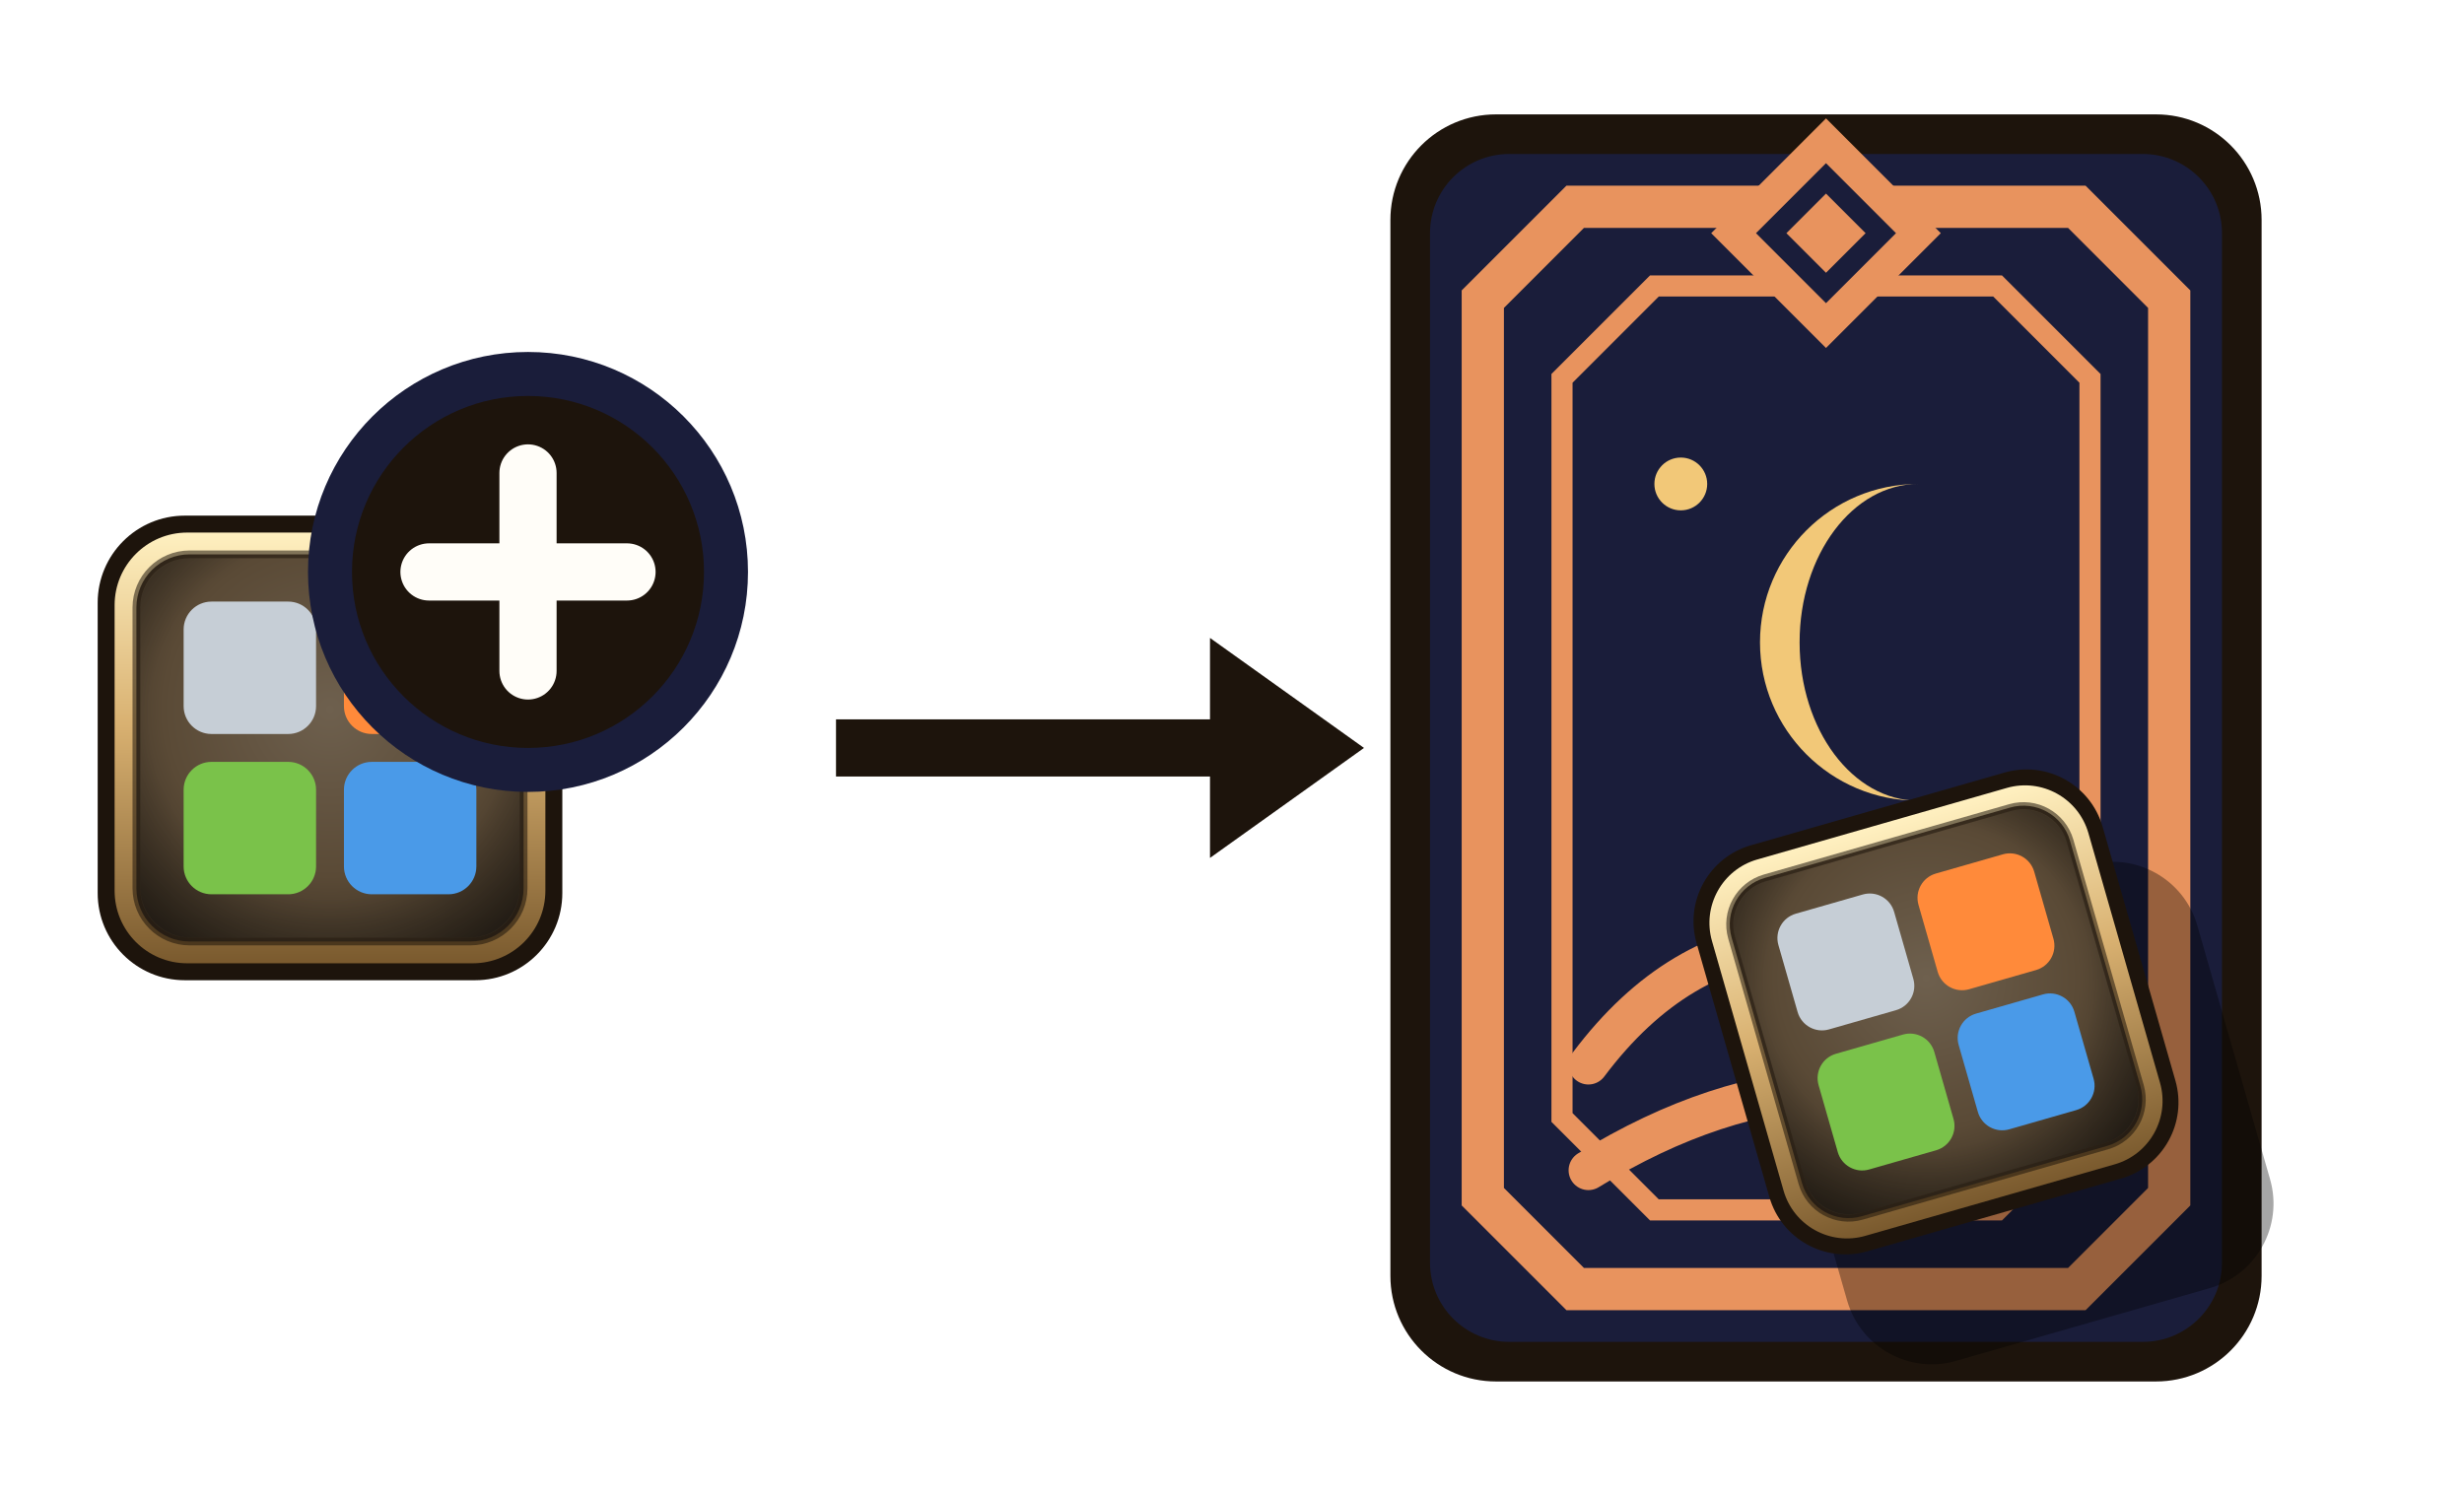
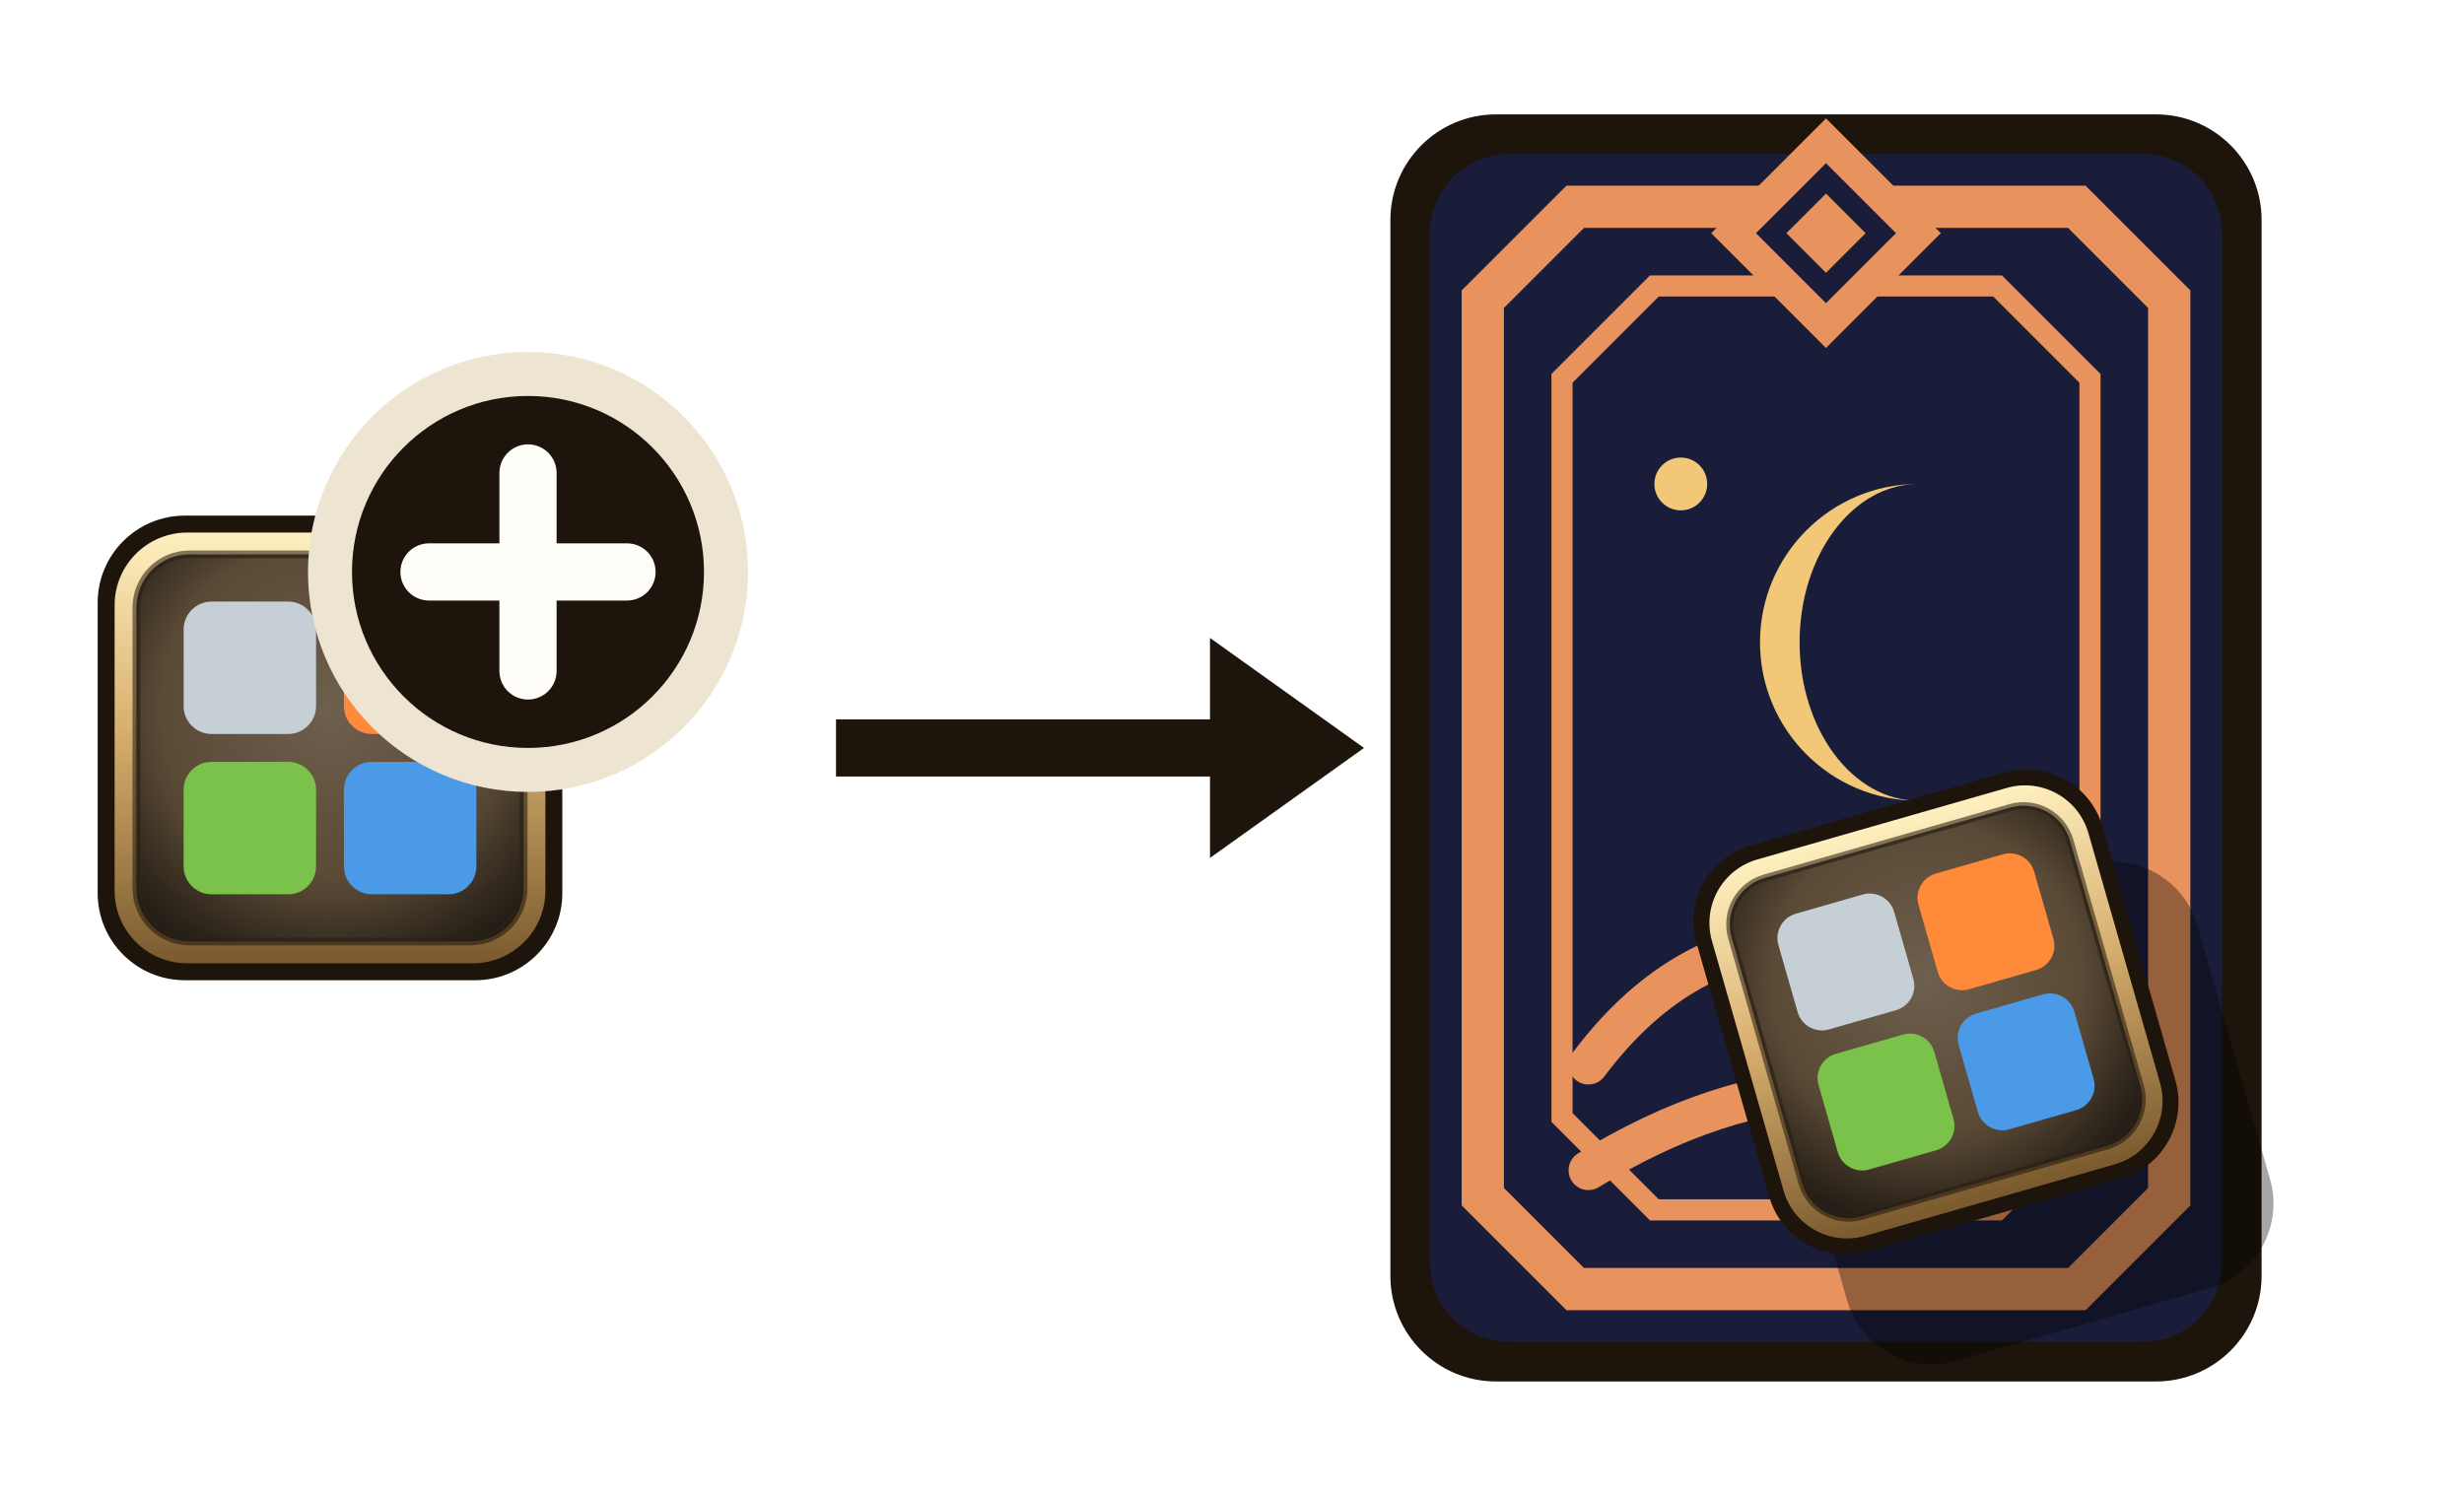
<svg xmlns="http://www.w3.org/2000/svg" viewBox="0 0 112 68" width="112" height="68">
  <svg x="4" y="23" width="22" height="22" viewBox="0 0 100 100">
    <defs />
    <g transform="translate(0.0,0.0) scale(1)">
      <defs>
        <radialGradient id="res-any-face" cx=".5" cy=".4" r=".72">
          <stop offset="0" stop-color="#6e604e" />
          <stop offset=".6" stop-color="#5a4a36" />
          <stop offset="1" stop-color="#32291e" />
        </radialGradient>
        <linearGradient id="res-any-rim" x1="0" y1="0" x2="0" y2="1">
          <stop offset="0" stop-color="#fff0c0" />
          <stop offset=".45" stop-color="#d8b070" />
          <stop offset="1" stop-color="#7a5a2e" />
        </linearGradient>
        <radialGradient id="res-any-inner" cx=".5" cy=".42" r=".7">
          <stop offset=".68" stop-color="#000" stop-opacity="0" />
          <stop offset="1" stop-color="#000" stop-opacity=".3" />
        </radialGradient>
      </defs>
      <rect x="2" y="2" width="96" height="96" rx="18" fill="#1d140c" />
      <rect x="5.5" y="5.5" width="89" height="89" rx="15" fill="url(#res-any-rim)" />
      <rect x="10" y="10" width="80" height="80" rx="11" fill="url(#res-any-face)" stroke="#1d140c" stroke-opacity=".55" stroke-width="1.6" />
      <rect x="10.8" y="10.8" width="78.4" height="78.4" rx="10.4" fill="url(#res-any-inner)" />
      <g transform="translate(14 14) scale(.72)">
        <rect x="8" y="8" width="38" height="38" rx="8" fill="#c6ced6" />
        <rect x="54" y="8" width="38" height="38" rx="8" fill="#ff8a3a" />
        <rect x="8" y="54" width="38" height="38" rx="8" fill="#7ac24a" />
        <rect x="54" y="54" width="38" height="38" rx="8" fill="#4a9ae8" />
      </g>
    </g>
  </svg>
-   <circle cx="24" cy="26" r="9" fill="#1d140c" stroke="#1a1d3a" stroke-width="2" />
+   <circle cx="24" cy="26" r="9" fill="#1d140c" stroke="#ede5d1" stroke-width="2" />
  <path d="M19.5 26H28.5M24 21.5V30.5" stroke="#fffdf8" stroke-width="2.6" stroke-linecap="round" />
  <path d="M38 32.7H55V29L62 34L55 39V35.3H38Z" fill="#1d140c" />
  <svg x="62" y="4" width="42" height="60" viewBox="0 0 70 100">
    <defs />
    <g transform="translate(0.0,0.0) scale(1)">
      <rect x="2" y="2" width="66" height="96" rx="8" fill="#1d140c" />
      <rect x="5" y="5" width="60" height="90" rx="6" fill="#1a1d3a" />
      <path d="M16 9H54L61 16V84L54 91H16L9 84V16Z" fill="none" stroke="#e8935e" stroke-width="3.2" />
      <path d="M22 15H48L55 22V78L48 85H22L15 78V22Z" fill="none" stroke="#e8935e" stroke-width="1.6" />
      <path d="M35 4L42 11L35 18L28 11Z" fill="#1a1d3a" stroke="#e8935e" stroke-width="2.4" />
      <path d="M35 8L38 11L35 14L32 11Z" fill="#e8935e" />
      <path d="M42 30A12 12 0 1 0 42 54A9 12 0 1 1 42 30Z" fill="#f2c878" />
      <circle cx="24" cy="30" r="2" fill="#f2c878" />
      <circle cx="50" cy="60" r="1.6" fill="#f2c878" />
      <path d="M17 74C26 62 38 62 53 70M17 82C30 74 42 74 53 80" fill="none" stroke="#e8935e" stroke-width="3" stroke-linecap="round" />
    </g>
  </svg>
  <g transform="rotate(-16 88 46)">
    <rect x="79" y="39" width="20" height="20" rx="4" fill="#000" opacity=".35" transform="translate(1.5 2.5)" />
    <svg x="78" y="36" width="20" height="20" viewBox="0 0 100 100">
      <defs />
      <g transform="translate(0.0,0.0) scale(1)">
        <defs>
          <radialGradient id="res-any-face" cx=".5" cy=".4" r=".72">
            <stop offset="0" stop-color="#6e604e" />
            <stop offset=".6" stop-color="#5a4a36" />
            <stop offset="1" stop-color="#32291e" />
          </radialGradient>
          <linearGradient id="res-any-rim" x1="0" y1="0" x2="0" y2="1">
            <stop offset="0" stop-color="#fff0c0" />
            <stop offset=".45" stop-color="#d8b070" />
            <stop offset="1" stop-color="#7a5a2e" />
          </linearGradient>
          <radialGradient id="res-any-inner" cx=".5" cy=".42" r=".7">
            <stop offset=".68" stop-color="#000" stop-opacity="0" />
            <stop offset="1" stop-color="#000" stop-opacity=".3" />
          </radialGradient>
        </defs>
        <rect x="2" y="2" width="96" height="96" rx="18" fill="#1d140c" />
        <rect x="5.5" y="5.5" width="89" height="89" rx="15" fill="url(#res-any-rim)" />
        <rect x="10" y="10" width="80" height="80" rx="11" fill="url(#res-any-face)" stroke="#1d140c" stroke-opacity=".55" stroke-width="1.6" />
        <rect x="10.8" y="10.8" width="78.4" height="78.4" rx="10.4" fill="url(#res-any-inner)" />
        <g transform="translate(14 14) scale(.72)">
          <rect x="8" y="8" width="38" height="38" rx="8" fill="#c6ced6" />
          <rect x="54" y="8" width="38" height="38" rx="8" fill="#ff8a3a" />
          <rect x="8" y="54" width="38" height="38" rx="8" fill="#7ac24a" />
          <rect x="54" y="54" width="38" height="38" rx="8" fill="#4a9ae8" />
        </g>
      </g>
    </svg>
  </g>
</svg>
